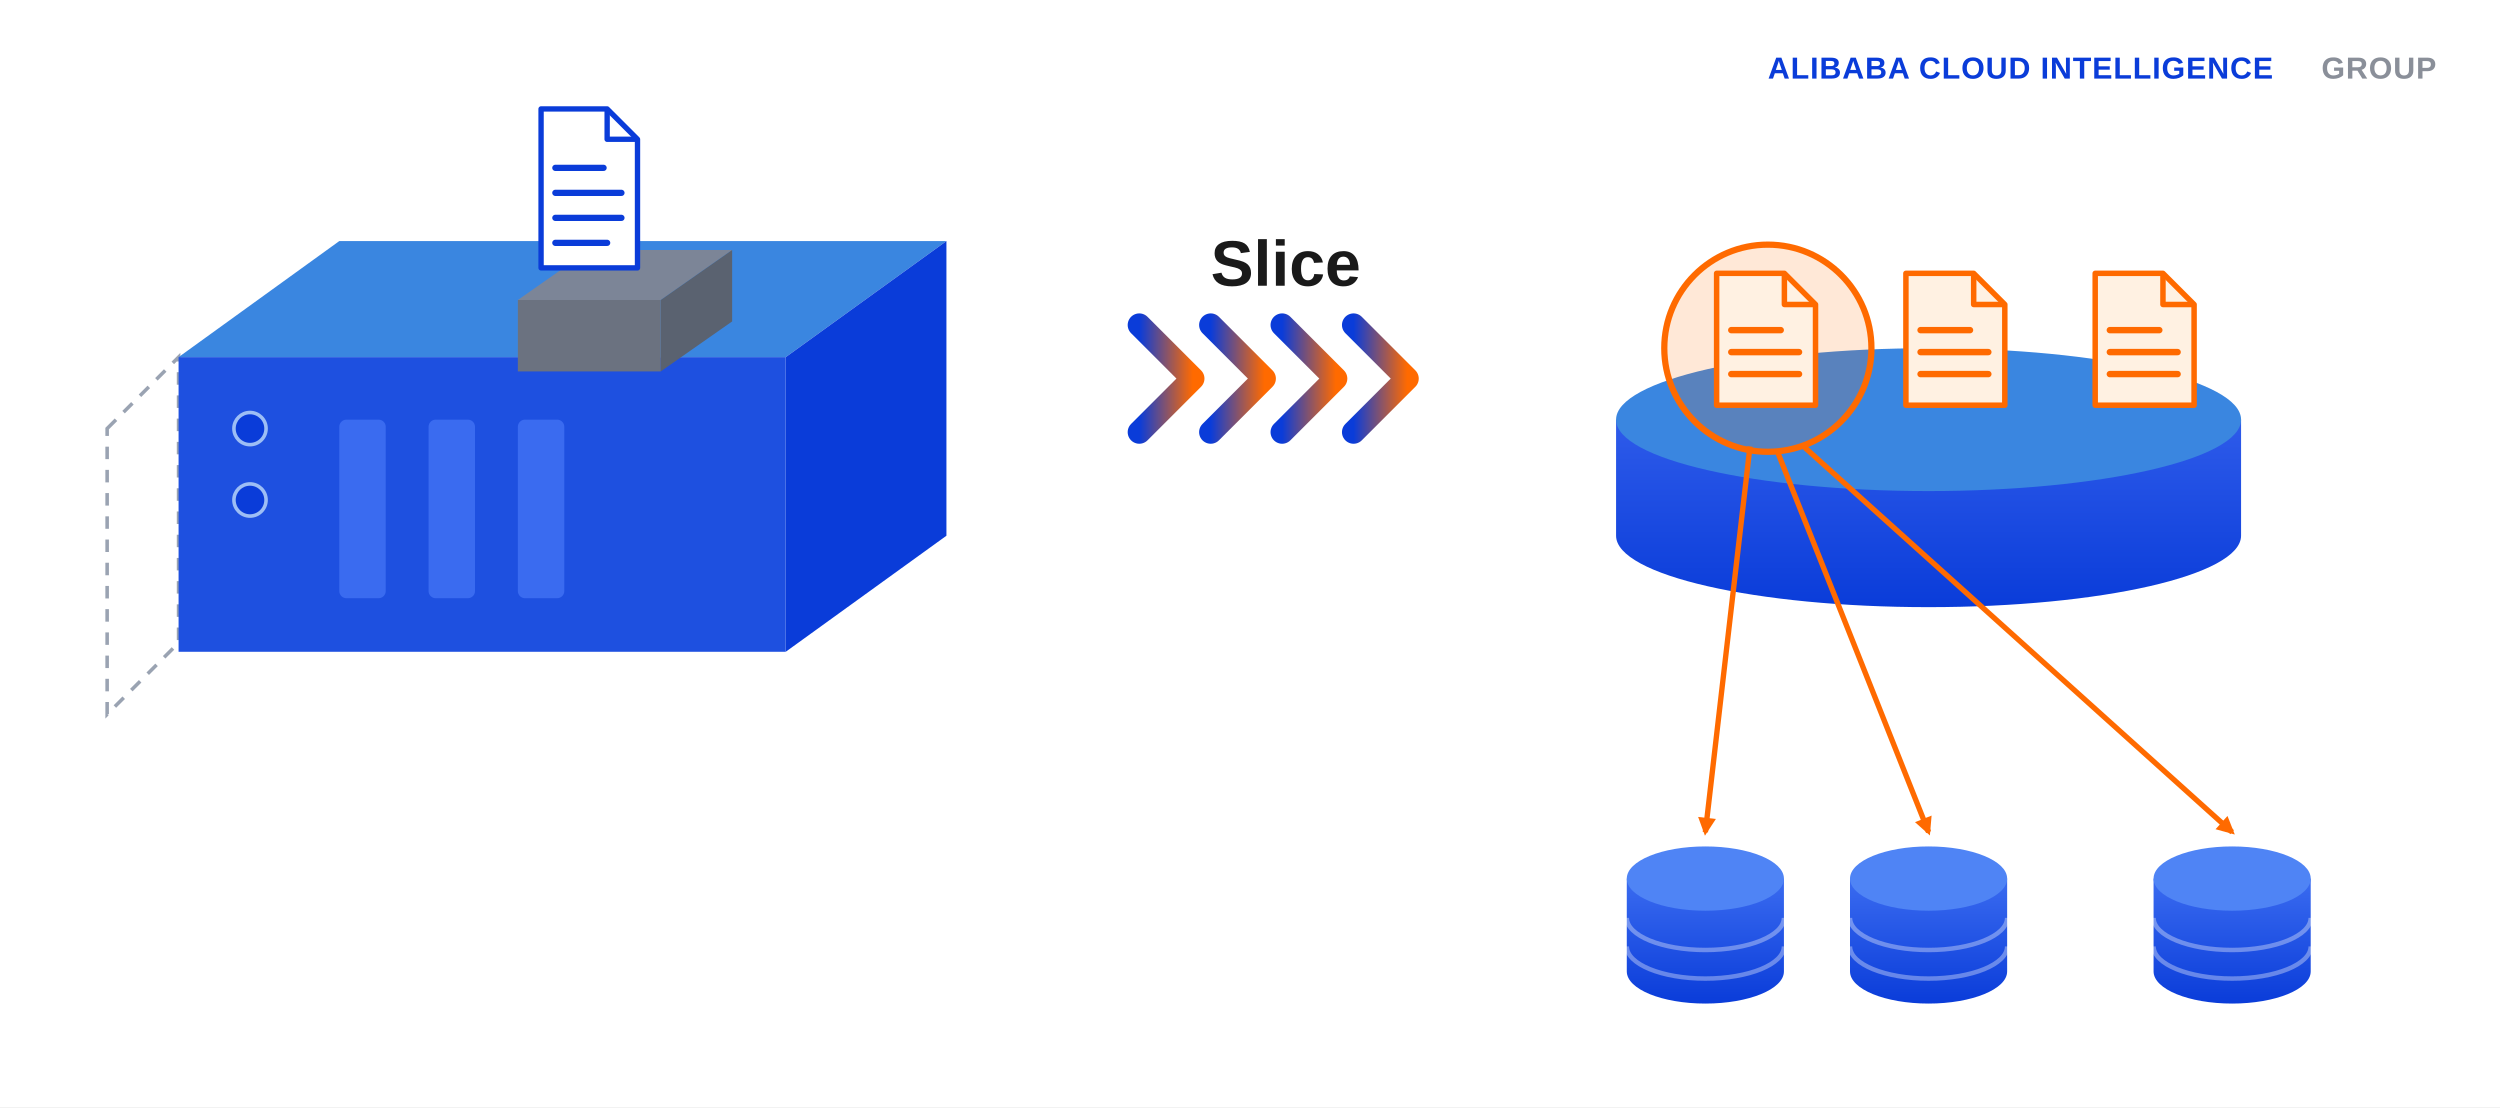
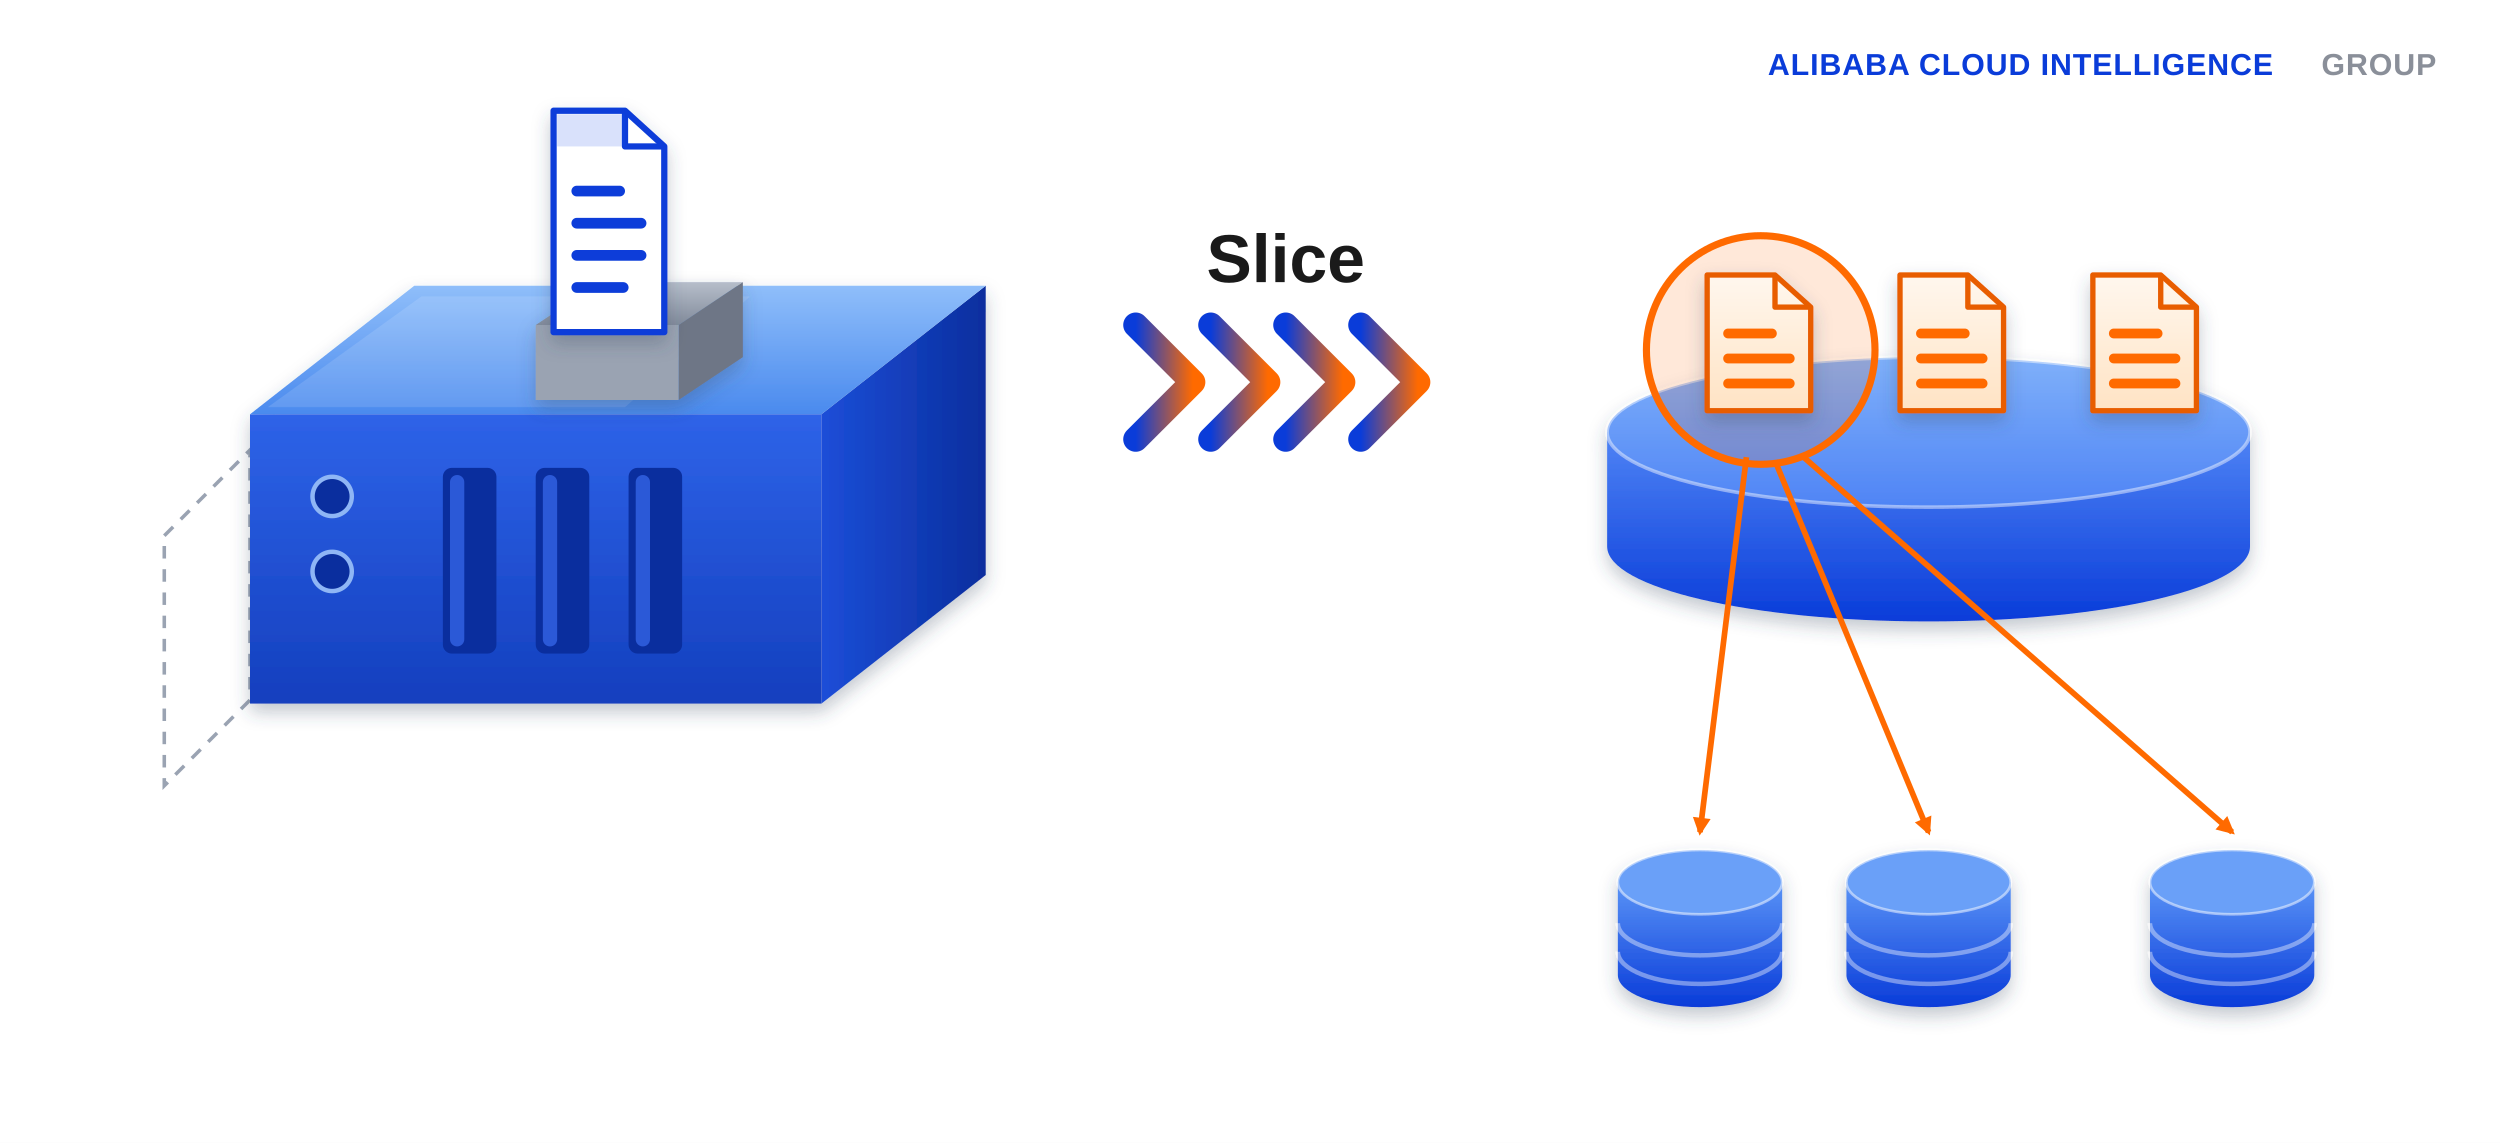
- <svg xmlns="http://www.w3.org/2000/svg" width="1400" height="620" viewBox="0 0 1400 620" font-family="'Helvetica Neue','Arial',sans-serif">
+ <svg xmlns="http://www.w3.org/2000/svg" width="1400" height="640" viewBox="0 0 1400 640" font-family="'Helvetica Neue','Arial',sans-serif">
  <defs>
+     <linearGradient id="gTop" x1="0" y1="0" x2="0" y2="1">
+       <stop offset="0" stop-color="#8FBEFA" />
+       <stop offset="1" stop-color="#4A8AEE" />
+     </linearGradient>
+     <linearGradient id="gFront" x1="0" y1="0" x2="0" y2="1">
+       <stop offset="0" stop-color="#2E63E8" />
+       <stop offset="1" stop-color="#143FBE" />
+     </linearGradient>
+     <linearGradient id="gSide" x1="0" y1="0" x2="1" y2="0">
+       <stop offset="0" stop-color="#1C4ED8" />
+       <stop offset="1" stop-color="#0A2E9E" />
+     </linearGradient>
+     <linearGradient id="gPed" x1="0" y1="0" x2="0" y2="1">
+       <stop offset="0" stop-color="#B6BECA" />
+       <stop offset="1" stop-color="#828B9B" />
+     </linearGradient>
+     <linearGradient id="gPool" x1="0" y1="0" x2="0" y2="1">
+       <stop offset="0" stop-color="#4F84F5" />
+       <stop offset="1" stop-color="#0A3CD9" />
+     </linearGradient>
+     <linearGradient id="gPoolTop" x1="0" y1="0" x2="0" y2="1">
+       <stop offset="0" stop-color="#7FB0FA" />
+       <stop offset="1" stop-color="#4F84F5" />
+     </linearGradient>
+     <linearGradient id="gNode" x1="0" y1="0" x2="0" y2="1">
+       <stop offset="0" stop-color="#5A93F6" />
+       <stop offset="1" stop-color="#0A3CD9" />
+     </linearGradient>
+     <linearGradient id="gDoc" x1="0" y1="0" x2="0" y2="1">
+       <stop offset="0" stop-color="#FFF7EE" />
+       <stop offset="1" stop-color="#FFE3C4" />
+     </linearGradient>
    <linearGradient id="chev" x1="0" y1="0" x2="1" y2="0">
      <stop offset="0" stop-color="#0A3CD9" />
      <stop offset="1" stop-color="#FF6A00" />
    </linearGradient>
-     <linearGradient id="poolG" x1="0" y1="0" x2="0" y2="1">
-       <stop offset="0" stop-color="#2E5BEA" />
-       <stop offset="1" stop-color="#0A3CD9" />
-     </linearGradient>
-     <linearGradient id="dbG" x1="0" y1="0" x2="0" y2="1">
-       <stop offset="0" stop-color="#3A6BF0" />
-       <stop offset="1" stop-color="#0A3CD9" />
-     </linearGradient>
-     <marker id="aO" markerWidth="13" markerHeight="13" refX="8" refY="5" orient="auto" markerUnits="userSpaceOnUse">
+     <marker id="aO" markerWidth="12" markerHeight="12" refX="8" refY="5" orient="auto" markerUnits="userSpaceOnUse">
      <path d="M0,0 L10,5 L0,10 Z" fill="#FF6A00" />
    </marker>
-     <symbol id="docO" viewBox="0 0 60 78">
-       <path d="M3,3 H40 L57,20 V75 H3 Z" fill="#FFF1E2" stroke="#FF6A00" stroke-width="3" stroke-linejoin="round" />
-       <path d="M40,3 V20 H57" fill="none" stroke="#FF6A00" stroke-width="3" stroke-linejoin="round" />
-       <line x1="11" y1="34" x2="38" y2="34" stroke="#FF6A00" stroke-width="3.5" stroke-linecap="round" />
-       <line x1="11" y1="46" x2="48" y2="46" stroke="#FF6A00" stroke-width="3.5" stroke-linecap="round" />
-       <line x1="11" y1="58" x2="48" y2="58" stroke="#FF6A00" stroke-width="3.5" stroke-linecap="round" />
+     <filter id="sh" x="-40%" y="-40%" width="180%" height="200%">
+       <feDropShadow dx="0" dy="5" stdDeviation="5" flood-color="#3a4862" flood-opacity="0.30" />
+     </filter>
+     <symbol id="docO" viewBox="0 0 66 84">
+       <path d="M4,4 H42 L62,22 V80 H4 Z" fill="url(#gDoc)" stroke="#E85D00" stroke-width="3" stroke-linejoin="round" />
+       <path d="M42,4 V22 H62" fill="none" stroke="#E85D00" stroke-width="3" stroke-linejoin="round" />
+       <rect x="13" y="34" width="30" height="5.5" rx="2.7" fill="#FF6A00" />
+       <rect x="13" y="48" width="40" height="5.5" rx="2.7" fill="#FF6A00" />
+       <rect x="13" y="62" width="40" height="5.5" rx="2.7" fill="#FF6A00" />
    </symbol>
-     <symbol id="db" viewBox="0 0 100 96">
-       <path d="M6,22 V74 A44,18 0 0 0 94,74 V22 Z" fill="url(#dbG)" />
-       <ellipse cx="50" cy="22" rx="44" ry="18" fill="#4F84F5" />
-       <path d="M6,44 A44,18 0 0 0 94,44" fill="none" stroke="#FFFFFF" stroke-opacity="0.35" stroke-width="2.5" />
-       <path d="M6,60 A44,18 0 0 0 94,60" fill="none" stroke="#FFFFFF" stroke-opacity="0.35" stroke-width="2.5" />
+     <symbol id="db" viewBox="0 0 104 100">
+       <path d="M6,24 V76 A46,18 0 0 0 98,76 V24 Z" fill="url(#gNode)" />
+       <ellipse cx="52" cy="24" rx="46" ry="18" fill="#6AA0F8" />
+       <ellipse cx="52" cy="24" rx="46" ry="18" fill="none" stroke="#FFFFFF" stroke-opacity="0.5" stroke-width="1.5" />
+       <path d="M6,47 A46,18 0 0 0 98,47" fill="none" stroke="#FFFFFF" stroke-opacity="0.4" stroke-width="2.5" />
+       <path d="M6,63 A46,18 0 0 0 98,63" fill="none" stroke="#FFFFFF" stroke-opacity="0.4" stroke-width="2.5" />
    </symbol>
  </defs>
-   <rect x="0" y="0" width="1400" height="620" fill="#FFFFFF" />
-   <text x="990" y="44" font-size="17" font-weight="800" fill="#0A3CD9" letter-spacing="0.5">ALIBABA CLOUD INTELLIGENCE</text>
-   <text x="1300" y="44" font-size="17" font-weight="800" fill="#8A8F99" letter-spacing="0.5">GROUP</text>
-   <polygon points="60,240 100,200 100,360 60,400" fill="none" stroke="#9AA3B2" stroke-width="2" stroke-dasharray="7 6" />
-   <polygon points="100,200 190,135 530,135 440,200" fill="#3A86E0" />
-   <polygon points="440,200 530,135 530,300 440,365" fill="#0A3CD9" />
-   <polygon points="100,200 440,200 440,365 100,365" fill="#1E50E0" />
-   <circle cx="140" cy="240" r="9" fill="#0A3CD9" stroke="#9DBEF5" stroke-width="2" />
-   <circle cx="140" cy="280" r="9" fill="#0A3CD9" stroke="#9DBEF5" stroke-width="2" />
-   <rect x="190" y="235" width="26" height="100" rx="4" fill="#3A6BF0" />
-   <rect x="240" y="235" width="26" height="100" rx="4" fill="#3A6BF0" />
-   <rect x="290" y="235" width="26" height="100" rx="4" fill="#3A6BF0" />
-   <polygon points="290,168 330,140 410,140 370,168" fill="#7C8597" />
-   <polygon points="370,168 410,140 410,180 370,208" fill="#5A6270" />
-   <polygon points="290,168 370,168 370,208 290,208" fill="#6B7280" />
-   <g transform="translate(300,58)">
-     <path d="M3,3 H40 L57,20 V92 H3 Z" fill="#FFFFFF" stroke="#0A3CD9" stroke-width="3" stroke-linejoin="round" />
-     <path d="M40,3 V20 H57" fill="none" stroke="#0A3CD9" stroke-width="3" stroke-linejoin="round" />
-     <line x1="11" y1="36" x2="38" y2="36" stroke="#0A3CD9" stroke-width="3.5" stroke-linecap="round" />
-     <line x1="11" y1="50" x2="48" y2="50" stroke="#0A3CD9" stroke-width="3.5" stroke-linecap="round" />
-     <line x1="11" y1="64" x2="48" y2="64" stroke="#0A3CD9" stroke-width="3.5" stroke-linecap="round" />
-     <line x1="11" y1="78" x2="40" y2="78" stroke="#0A3CD9" stroke-width="3.5" stroke-linecap="round" />
+   <rect x="0" y="0" width="1400" height="640" fill="#FFFFFF" />
+   <text x="990" y="42" font-size="17" font-weight="800" fill="#0A3CD9" letter-spacing="0.5">ALIBABA CLOUD INTELLIGENCE</text>
+   <text x="1300" y="42" font-size="17" font-weight="800" fill="#8A8F99" letter-spacing="0.5">GROUP</text>
+   <polygon points="92,300 140,252 140,392 92,440" fill="none" stroke="#9AA3B2" stroke-width="2" stroke-dasharray="7 6" />
+   <g filter="url(#sh)">
+     <polygon points="460,232 552,160 552,322 460,394" fill="url(#gSide)" />
+     <polygon points="140,232 460,232 460,394 140,394" fill="url(#gFront)" />
+     <polygon points="140,232 232,160 552,160 460,232" fill="url(#gTop)" />
  </g>
-   <text x="720" y="160" text-anchor="middle" font-size="36" font-weight="700" fill="#1A1A1A">Slice</text>
-   <g fill="none" stroke="url(#chev)" stroke-width="13" stroke-linecap="round" stroke-linejoin="round">
-     <polyline points="638,182 668,212 638,242" />
-     <polyline points="678,182 708,212 678,242" />
-     <polyline points="718,182 748,212 718,242" />
-     <polyline points="758,182 788,212 758,242" />
+   <polygon points="150,228 236,166 420,166 350,228" fill="#FFFFFF" fill-opacity="0.12" />
+   <circle cx="186" cy="278" r="11" fill="#0A2E9E" />
+   <circle cx="186" cy="278" r="11" fill="none" stroke="#8FB6F5" stroke-width="2.5" />
+   <circle cx="186" cy="320" r="11" fill="#0A2E9E" />
+   <circle cx="186" cy="320" r="11" fill="none" stroke="#8FB6F5" stroke-width="2.5" />
+   <g>
+     <rect x="248" y="262" width="30" height="104" rx="5" fill="#0A2E9E" />
+     <rect x="252" y="266" width="8" height="96" rx="4" fill="#3A6BF0" fill-opacity="0.7" />
+     <rect x="300" y="262" width="30" height="104" rx="5" fill="#0A2E9E" />
+     <rect x="304" y="266" width="8" height="96" rx="4" fill="#3A6BF0" fill-opacity="0.7" />
+     <rect x="352" y="262" width="30" height="104" rx="5" fill="#0A2E9E" />
+     <rect x="356" y="266" width="8" height="96" rx="4" fill="#3A6BF0" fill-opacity="0.7" />
  </g>
-   <path d="M905,235 V300 A175,40 0 0 0 1255,300 V235 Z" fill="url(#poolG)" />
-   <ellipse cx="1080" cy="235" rx="175" ry="40" fill="#3A86E0" />
-   <circle cx="990" cy="195" r="58" fill="#FF6A00" fill-opacity="0.16" stroke="#FF6A00" stroke-width="3.5" />
-   <use href="#docO" x="958" y="150" width="62" height="80" />
-   <use href="#docO" x="1064" y="150" width="62" height="80" />
-   <use href="#docO" x="1170" y="150" width="62" height="80" />
-   <use href="#db" x="905" y="470" width="100" height="96" />
-   <use href="#db" x="1030" y="470" width="100" height="96" />
-   <use href="#db" x="1200" y="470" width="100" height="96" />
-   <line x1="980" y1="250" x2="955" y2="466" stroke="#FF6A00" stroke-width="3" marker-end="url(#aO)" />
-   <line x1="995" y1="252" x2="1080" y2="466" stroke="#FF6A00" stroke-width="3" marker-end="url(#aO)" />
-   <line x1="1010" y1="250" x2="1250" y2="466" stroke="#FF6A00" stroke-width="3" marker-end="url(#aO)" />
+   <g filter="url(#sh)">
+     <polygon points="300,182 336,158 416,158 380,182" fill="url(#gPed)" />
+     <polygon points="380,182 416,158 416,200 380,224" fill="#6E7686" />
+     <polygon points="300,182 380,182 380,224 300,224" fill="#9AA3B2" />
+   </g>
+   <g filter="url(#sh)" transform="translate(306,58)">
+     <path d="M4,4 H44 L66,24 V128 H4 Z" fill="#FFFFFF" stroke="#0A3CD9" stroke-width="3.5" stroke-linejoin="round" />
+     <path d="M44,4 V24 H66" fill="none" stroke="#0A3CD9" stroke-width="3.5" stroke-linejoin="round" />
+     <rect x="6" y="6" width="38" height="18" fill="#2E5BEA" fill-opacity="0.18" />
+     <rect x="14" y="46" width="30" height="6" rx="3" fill="#0A3CD9" />
+     <rect x="14" y="64" width="42" height="6" rx="3" fill="#0A3CD9" />
+     <rect x="14" y="82" width="42" height="6" rx="3" fill="#0A3CD9" />
+     <rect x="14" y="100" width="32" height="6" rx="3" fill="#0A3CD9" />
+   </g>
+   <text x="720" y="158" text-anchor="middle" font-size="38" font-weight="700" fill="#1A1A1A">Slice</text>
+   <g fill="none" stroke="url(#chev)" stroke-width="14" stroke-linecap="round" stroke-linejoin="round">
+     <polyline points="636,182 668,214 636,246" />
+     <polyline points="678,182 710,214 678,246" />
+     <polyline points="720,182 752,214 720,246" />
+     <polyline points="762,182 794,214 762,246" />
+   </g>
+   <g filter="url(#sh)">
+     <path d="M900,242 V306 A180,42 0 0 0 1260,306 V242 Z" fill="url(#gPool)" />
+     <ellipse cx="1080" cy="242" rx="180" ry="42" fill="url(#gPoolTop)" />
+     <ellipse cx="1080" cy="242" rx="180" ry="42" fill="none" stroke="#FFFFFF" stroke-opacity="0.45" stroke-width="2" />
+   </g>
+   <circle cx="986" cy="196" r="64" fill="#FF6A00" fill-opacity="0.15" />
+   <circle cx="986" cy="196" r="64" fill="none" stroke="#FF6A00" stroke-width="4" />
+   <g filter="url(#sh)">
+     <use href="#docO" x="952" y="150" width="66" height="84" />
+     <use href="#docO" x="1060" y="150" width="66" height="84" />
+     <use href="#docO" x="1168" y="150" width="66" height="84" />
+   </g>
+   <g filter="url(#sh)">
+     <use href="#db" x="900" y="470" width="104" height="100" />
+     <use href="#db" x="1028" y="470" width="104" height="100" />
+     <use href="#db" x="1198" y="470" width="104" height="100" />
+   </g>
+   <line x1="978" y1="256" x2="952" y2="466" stroke="#FF6A00" stroke-width="3.2" marker-end="url(#aO)" />
+   <line x1="994" y1="258" x2="1080" y2="466" stroke="#FF6A00" stroke-width="3.2" marker-end="url(#aO)" />
+   <line x1="1010" y1="256" x2="1250" y2="466" stroke="#FF6A00" stroke-width="3.2" marker-end="url(#aO)" />
</svg>
